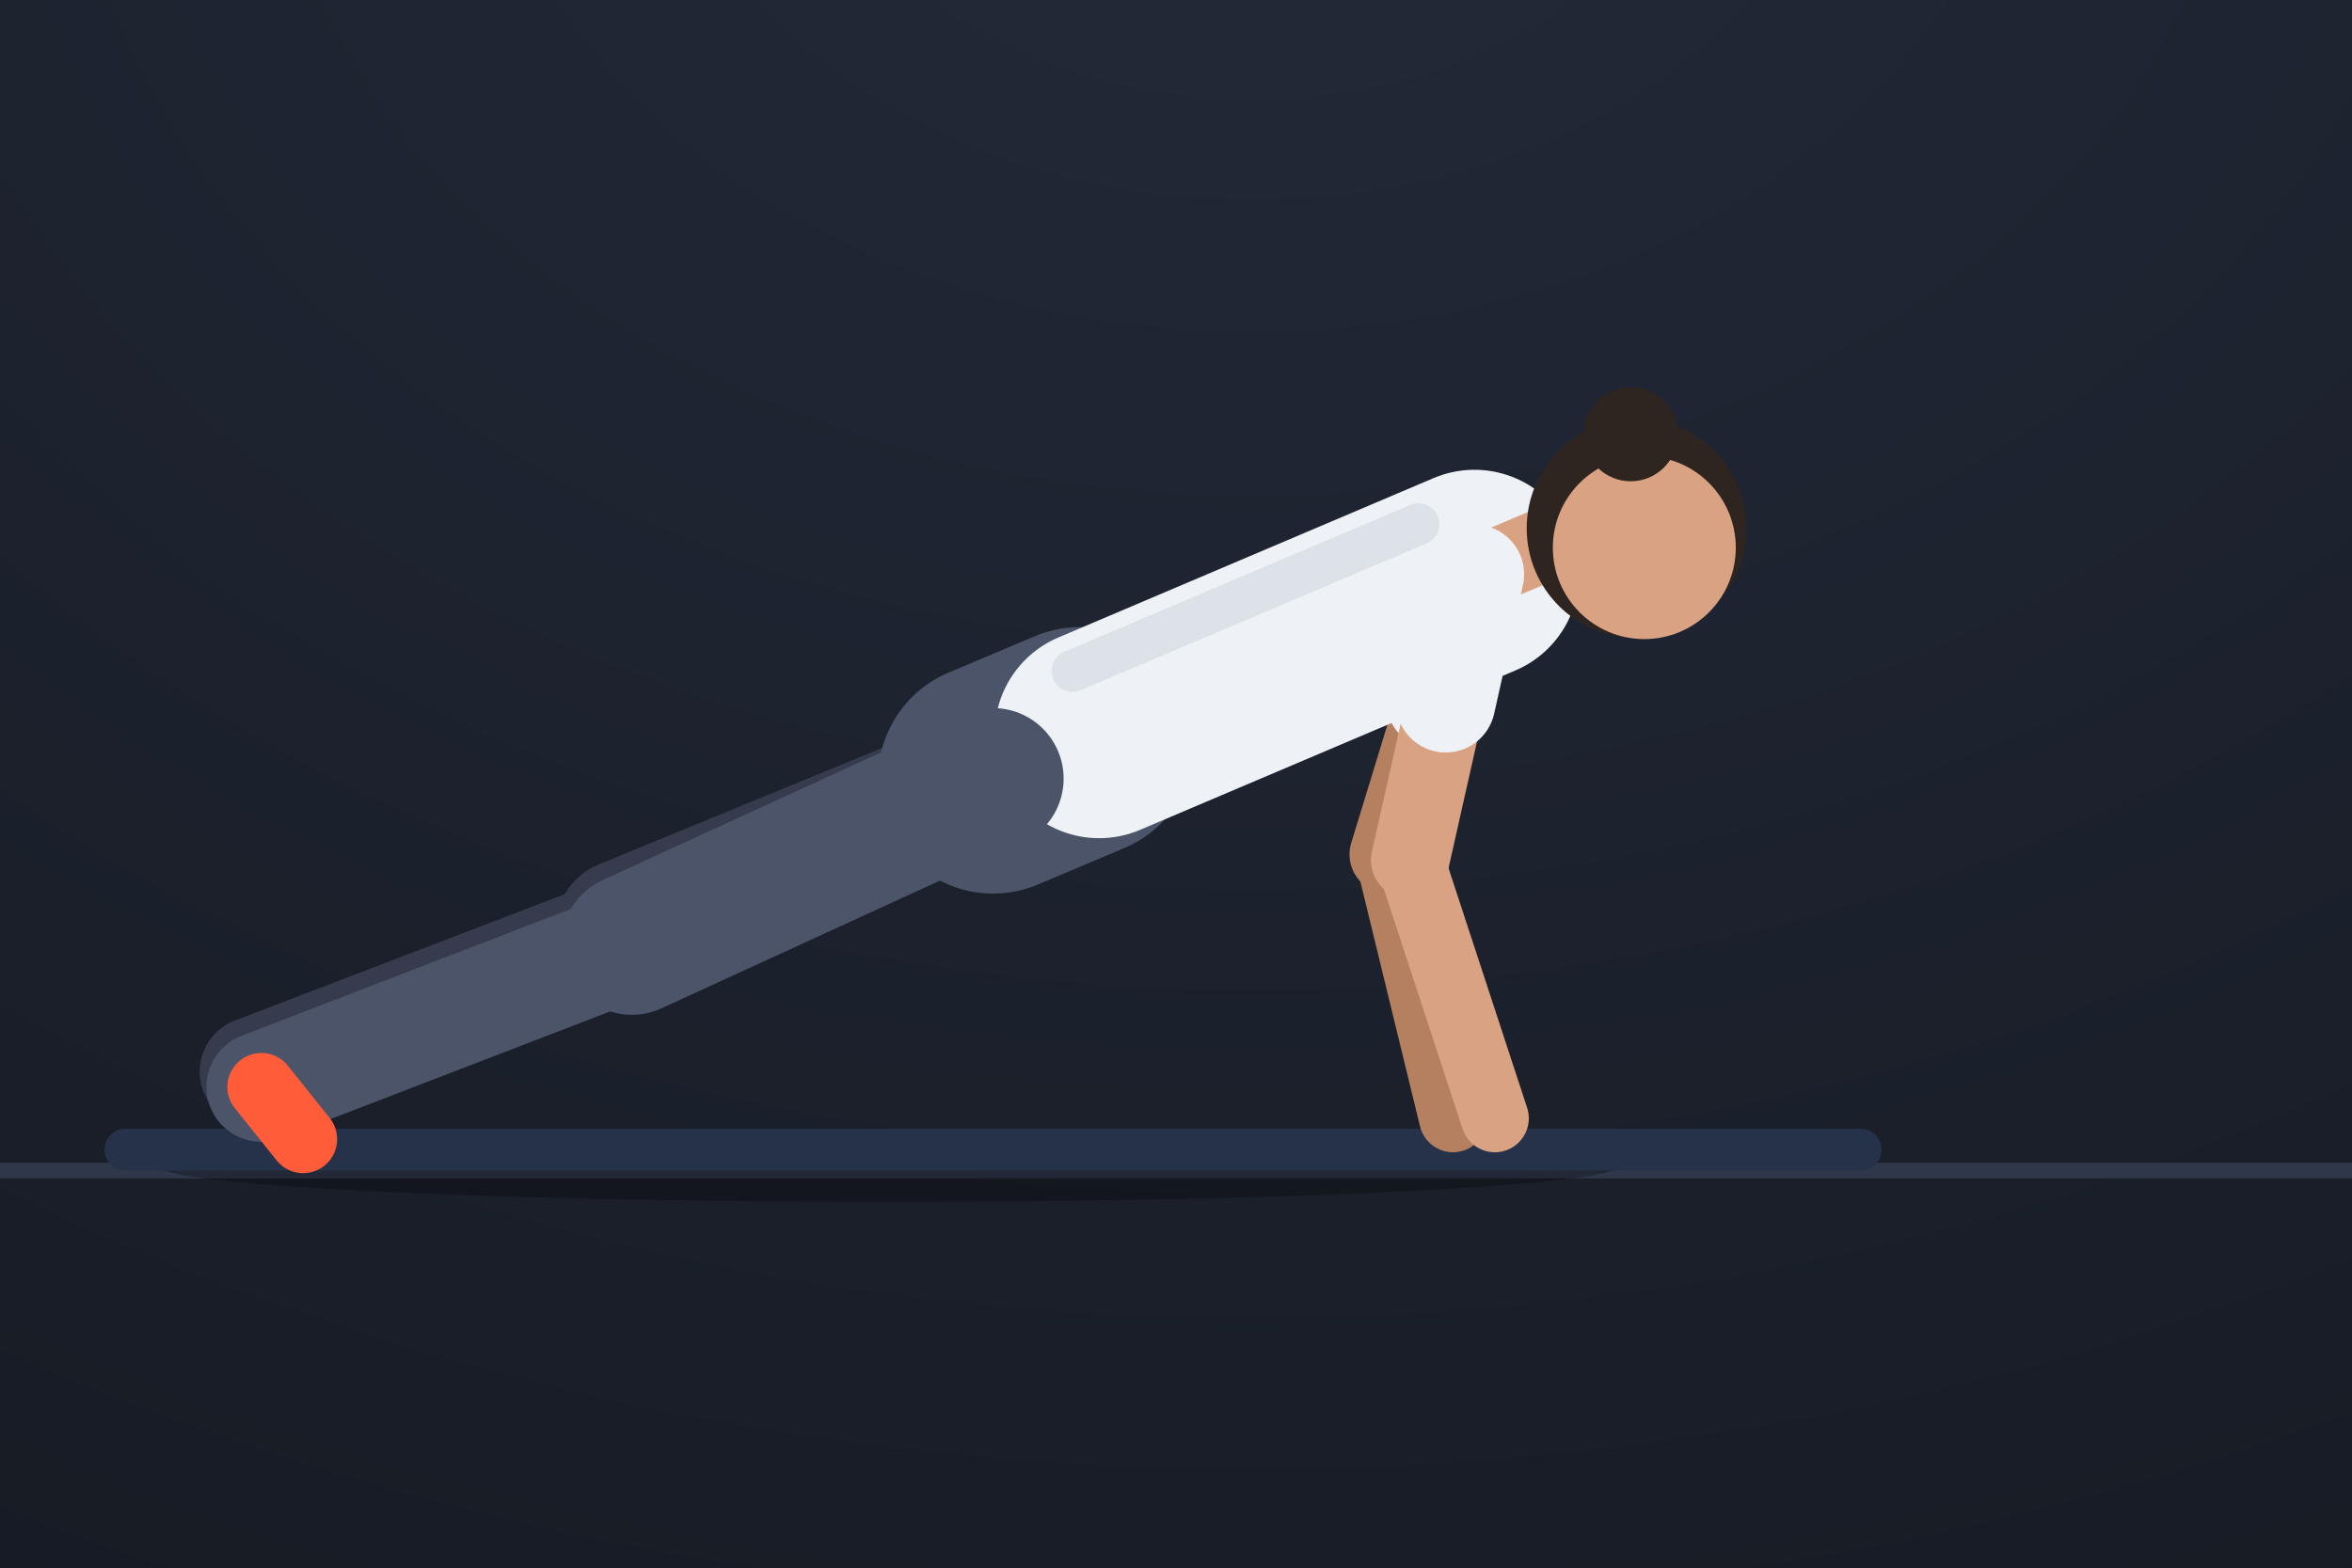
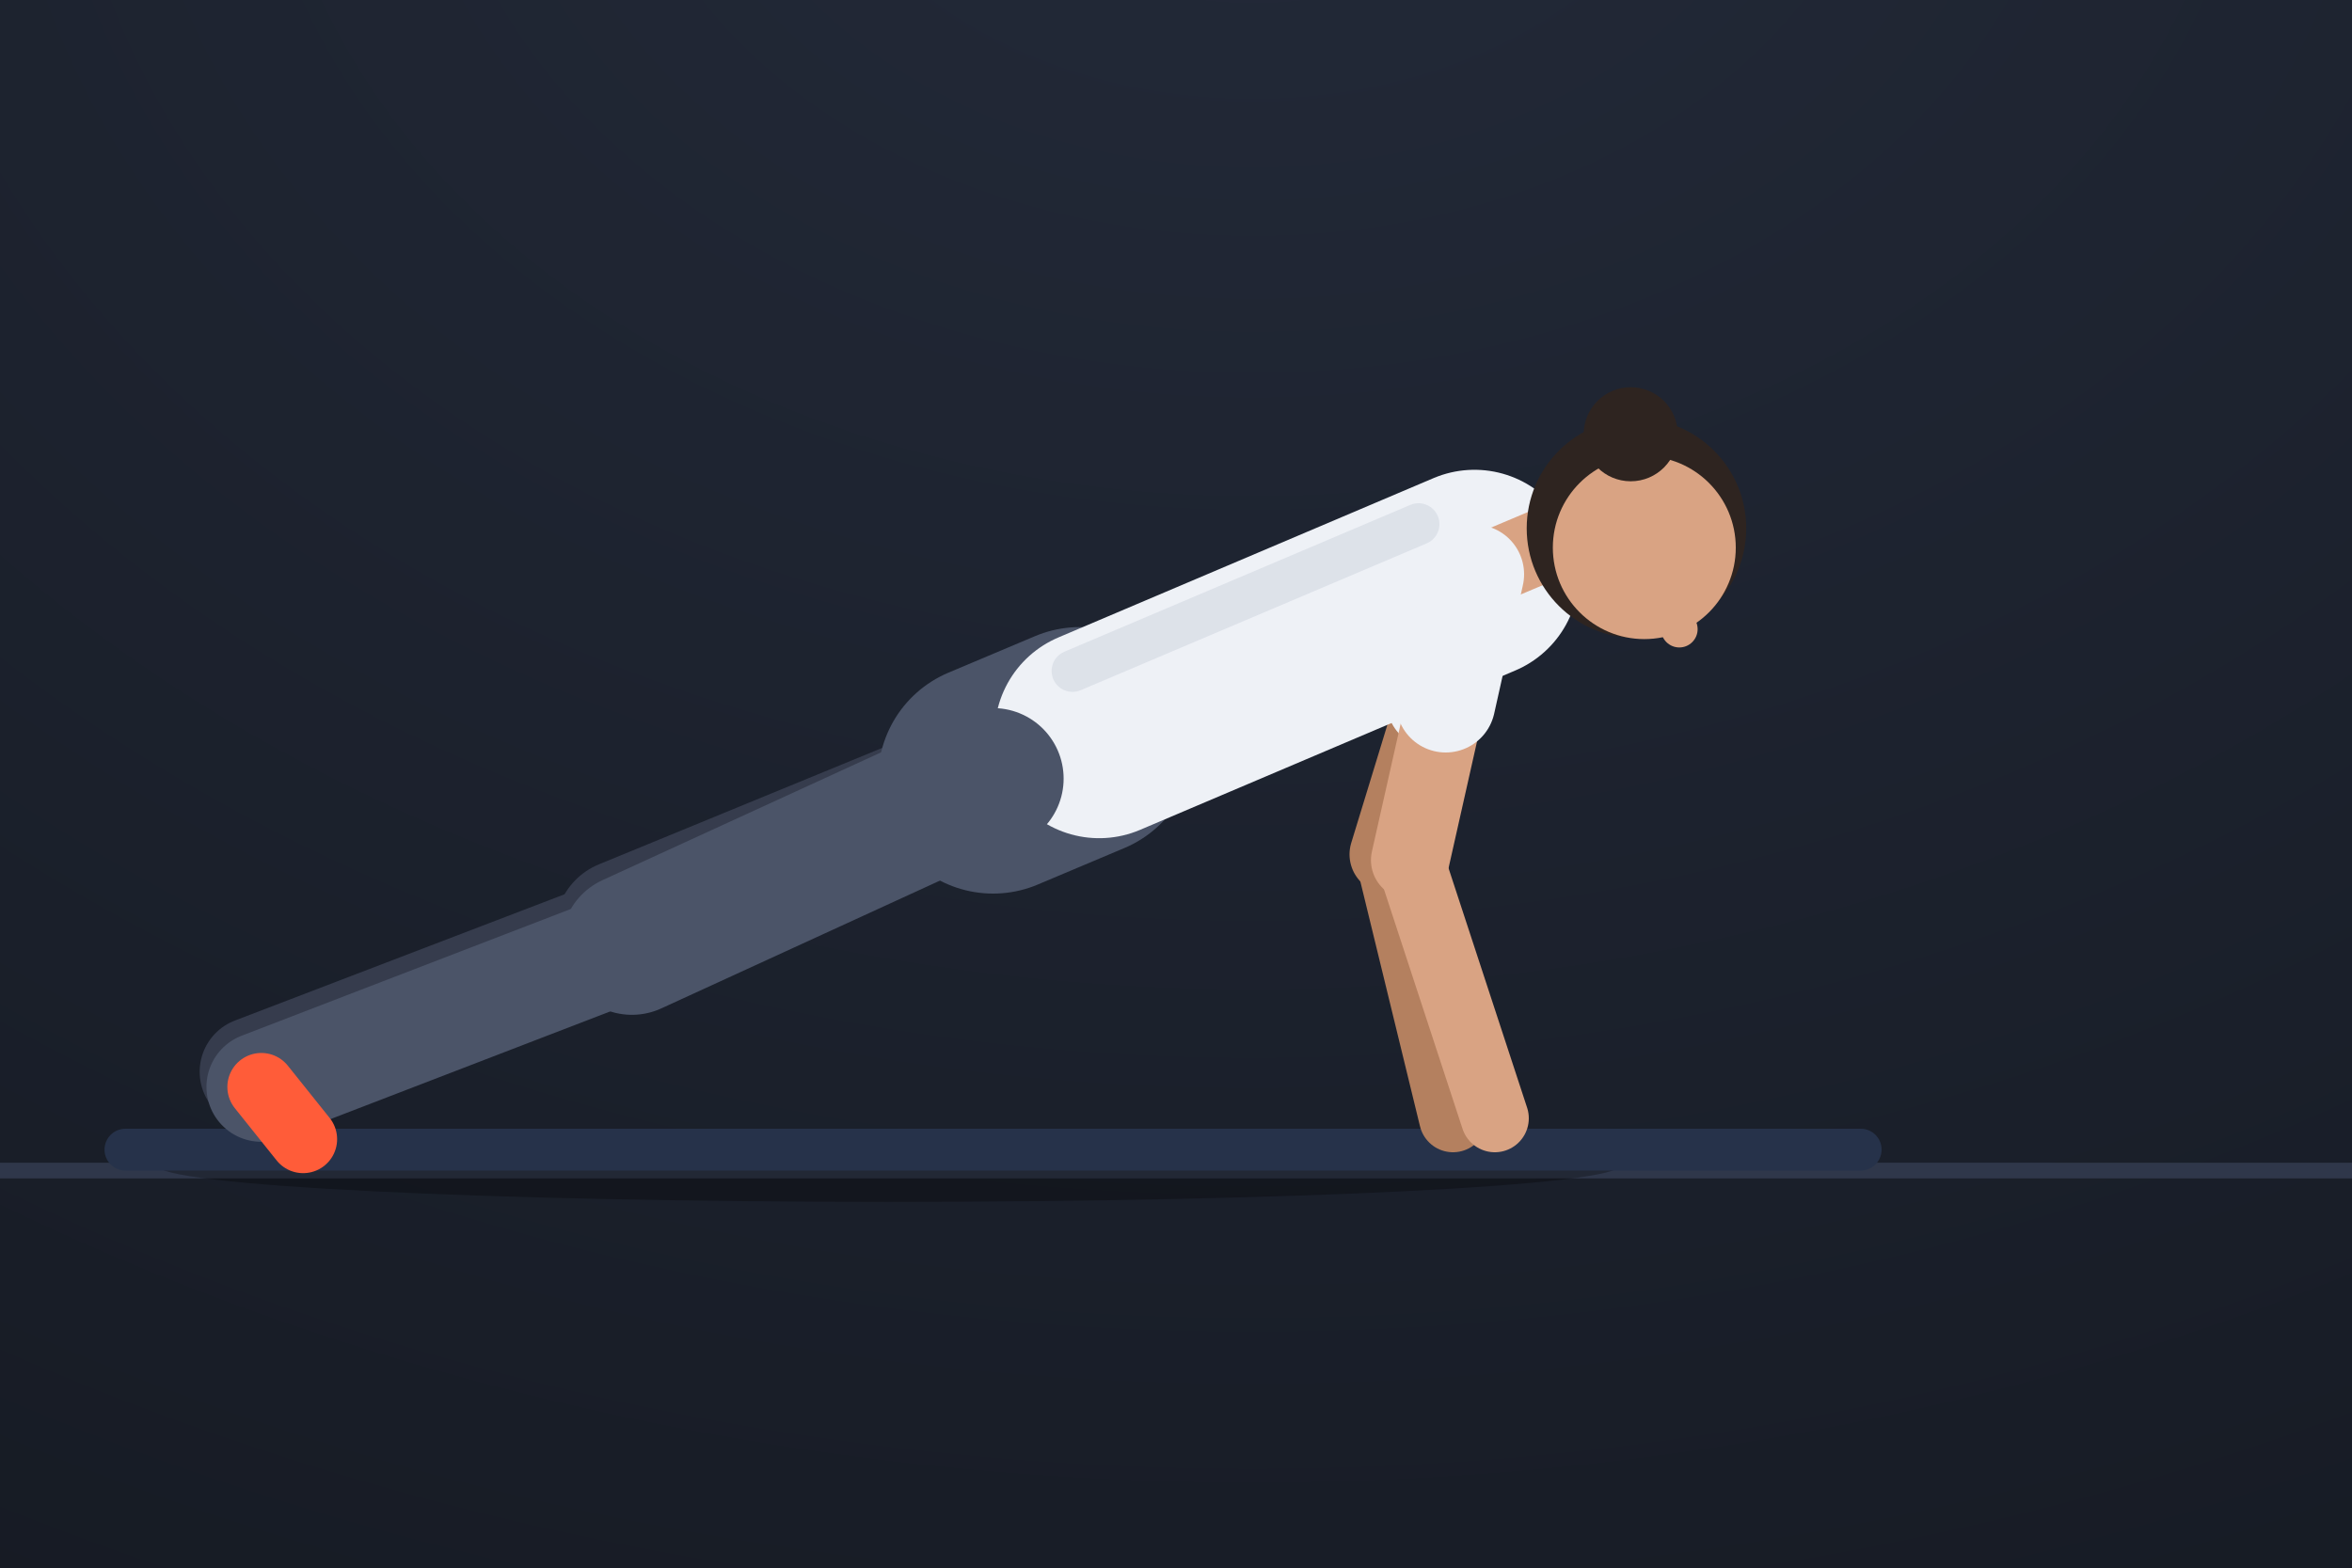
<svg xmlns="http://www.w3.org/2000/svg" viewBox="60 130 450 300" width="600" height="400" role="img" aria-label="Plank shoulder taps">
  <defs>
    <radialGradient id="bg" cx="50%" cy="30%" r="80%">
      <stop offset="0" stop-color="#232a39" />
      <stop offset="1" stop-color="#141820" />
    </radialGradient>
  </defs>
  <rect x="-100" y="-100" width="800" height="600" fill="url(#bg)" />
  <line x1="30" y1="354" x2="570" y2="354" stroke="#2f374a" stroke-width="3" stroke-linecap="round" />
  <ellipse cx="230.0" cy="353" rx="140" ry="7" fill="#000" opacity="0.28" />
  <rect x="80" y="346" width="340" height="8" rx="4" fill="#26324a" />
  <path d="M342.1 239.9 L325.7 293.5" stroke="#b4805f" stroke-width="15" stroke-linecap="round" stroke-linejoin="round" fill="none" />
  <path d="M342.1 239.9 L334.7 264.0" stroke="#eef1f6" stroke-width="19" stroke-linecap="round" stroke-linejoin="round" fill="none" />
  <path d="M325.7 293.5 L338.0 344.0" stroke="#b4805f" stroke-width="13" stroke-linecap="round" stroke-linejoin="round" fill="none" />
  <path d="M250.0 279.0 L179.7 307.9" stroke="#363c4d" stroke-width="27" stroke-linecap="round" stroke-linejoin="round" fill="none" />
  <path d="M179.7 307.9 L108.7 335.1" stroke="#363c4d" stroke-width="21" stroke-linecap="round" stroke-linejoin="round" fill="none" />
  <path d="M108.7 335.1 L116.7 345.1" stroke="#b8432a" stroke-width="13" stroke-linecap="round" stroke-linejoin="round" fill="none" />
  <path d="M250.0 279.0 L266.6 272.0" stroke="#4b5468" stroke-width="44" stroke-linecap="round" stroke-linejoin="round" fill="none" />
  <path d="M270.3 270.4 L342.1 239.9" stroke="#eef1f6" stroke-width="40" stroke-linecap="round" stroke-linejoin="round" fill="none" />
  <path d="M270.3 270.4 L336.5 242.3" stroke="#cfd5df" stroke-width="8" stroke-linecap="round" stroke-linejoin="round" fill="none" opacity="0.55" transform="translate(-5.1 -12.0)" />
  <path d="M342.1 239.9 L354.9 234.5" stroke="#d9a383" stroke-width="14" stroke-linecap="round" stroke-linejoin="round" fill="none" />
  <circle cx="373.1" cy="231.1" r="21" fill="#2e2420" />
  <circle cx="374.6" cy="234.8" r="17.5" fill="#d9a383" />
+   <circle cx="381.3" cy="250.4" r="3.5" fill="#d9a383" />
  <circle cx="372.0" cy="213.1" r="9" fill="#2e2420" />
  <path d="M250.0 279.0 L180.9 310.7" stroke="#4b5468" stroke-width="27" stroke-linecap="round" stroke-linejoin="round" fill="none" />
  <path d="M180.9 310.7 L110.0 338.0" stroke="#4b5468" stroke-width="21" stroke-linecap="round" stroke-linejoin="round" fill="none" />
  <path d="M110.0 338.0 L118.0 348.0" stroke="#ff5c39" stroke-width="13" stroke-linecap="round" stroke-linejoin="round" fill="none" />
  <path d="M342.1 239.9 L329.8 294.6" stroke="#d9a383" stroke-width="15" stroke-linecap="round" stroke-linejoin="round" fill="none" />
  <path d="M342.1 239.9 L336.6 264.5" stroke="#eef1f6" stroke-width="19" stroke-linecap="round" stroke-linejoin="round" fill="none" />
  <path d="M329.8 294.6 L346.0 344.0" stroke="#d9a383" stroke-width="13" stroke-linecap="round" stroke-linejoin="round" fill="none" />
</svg>
